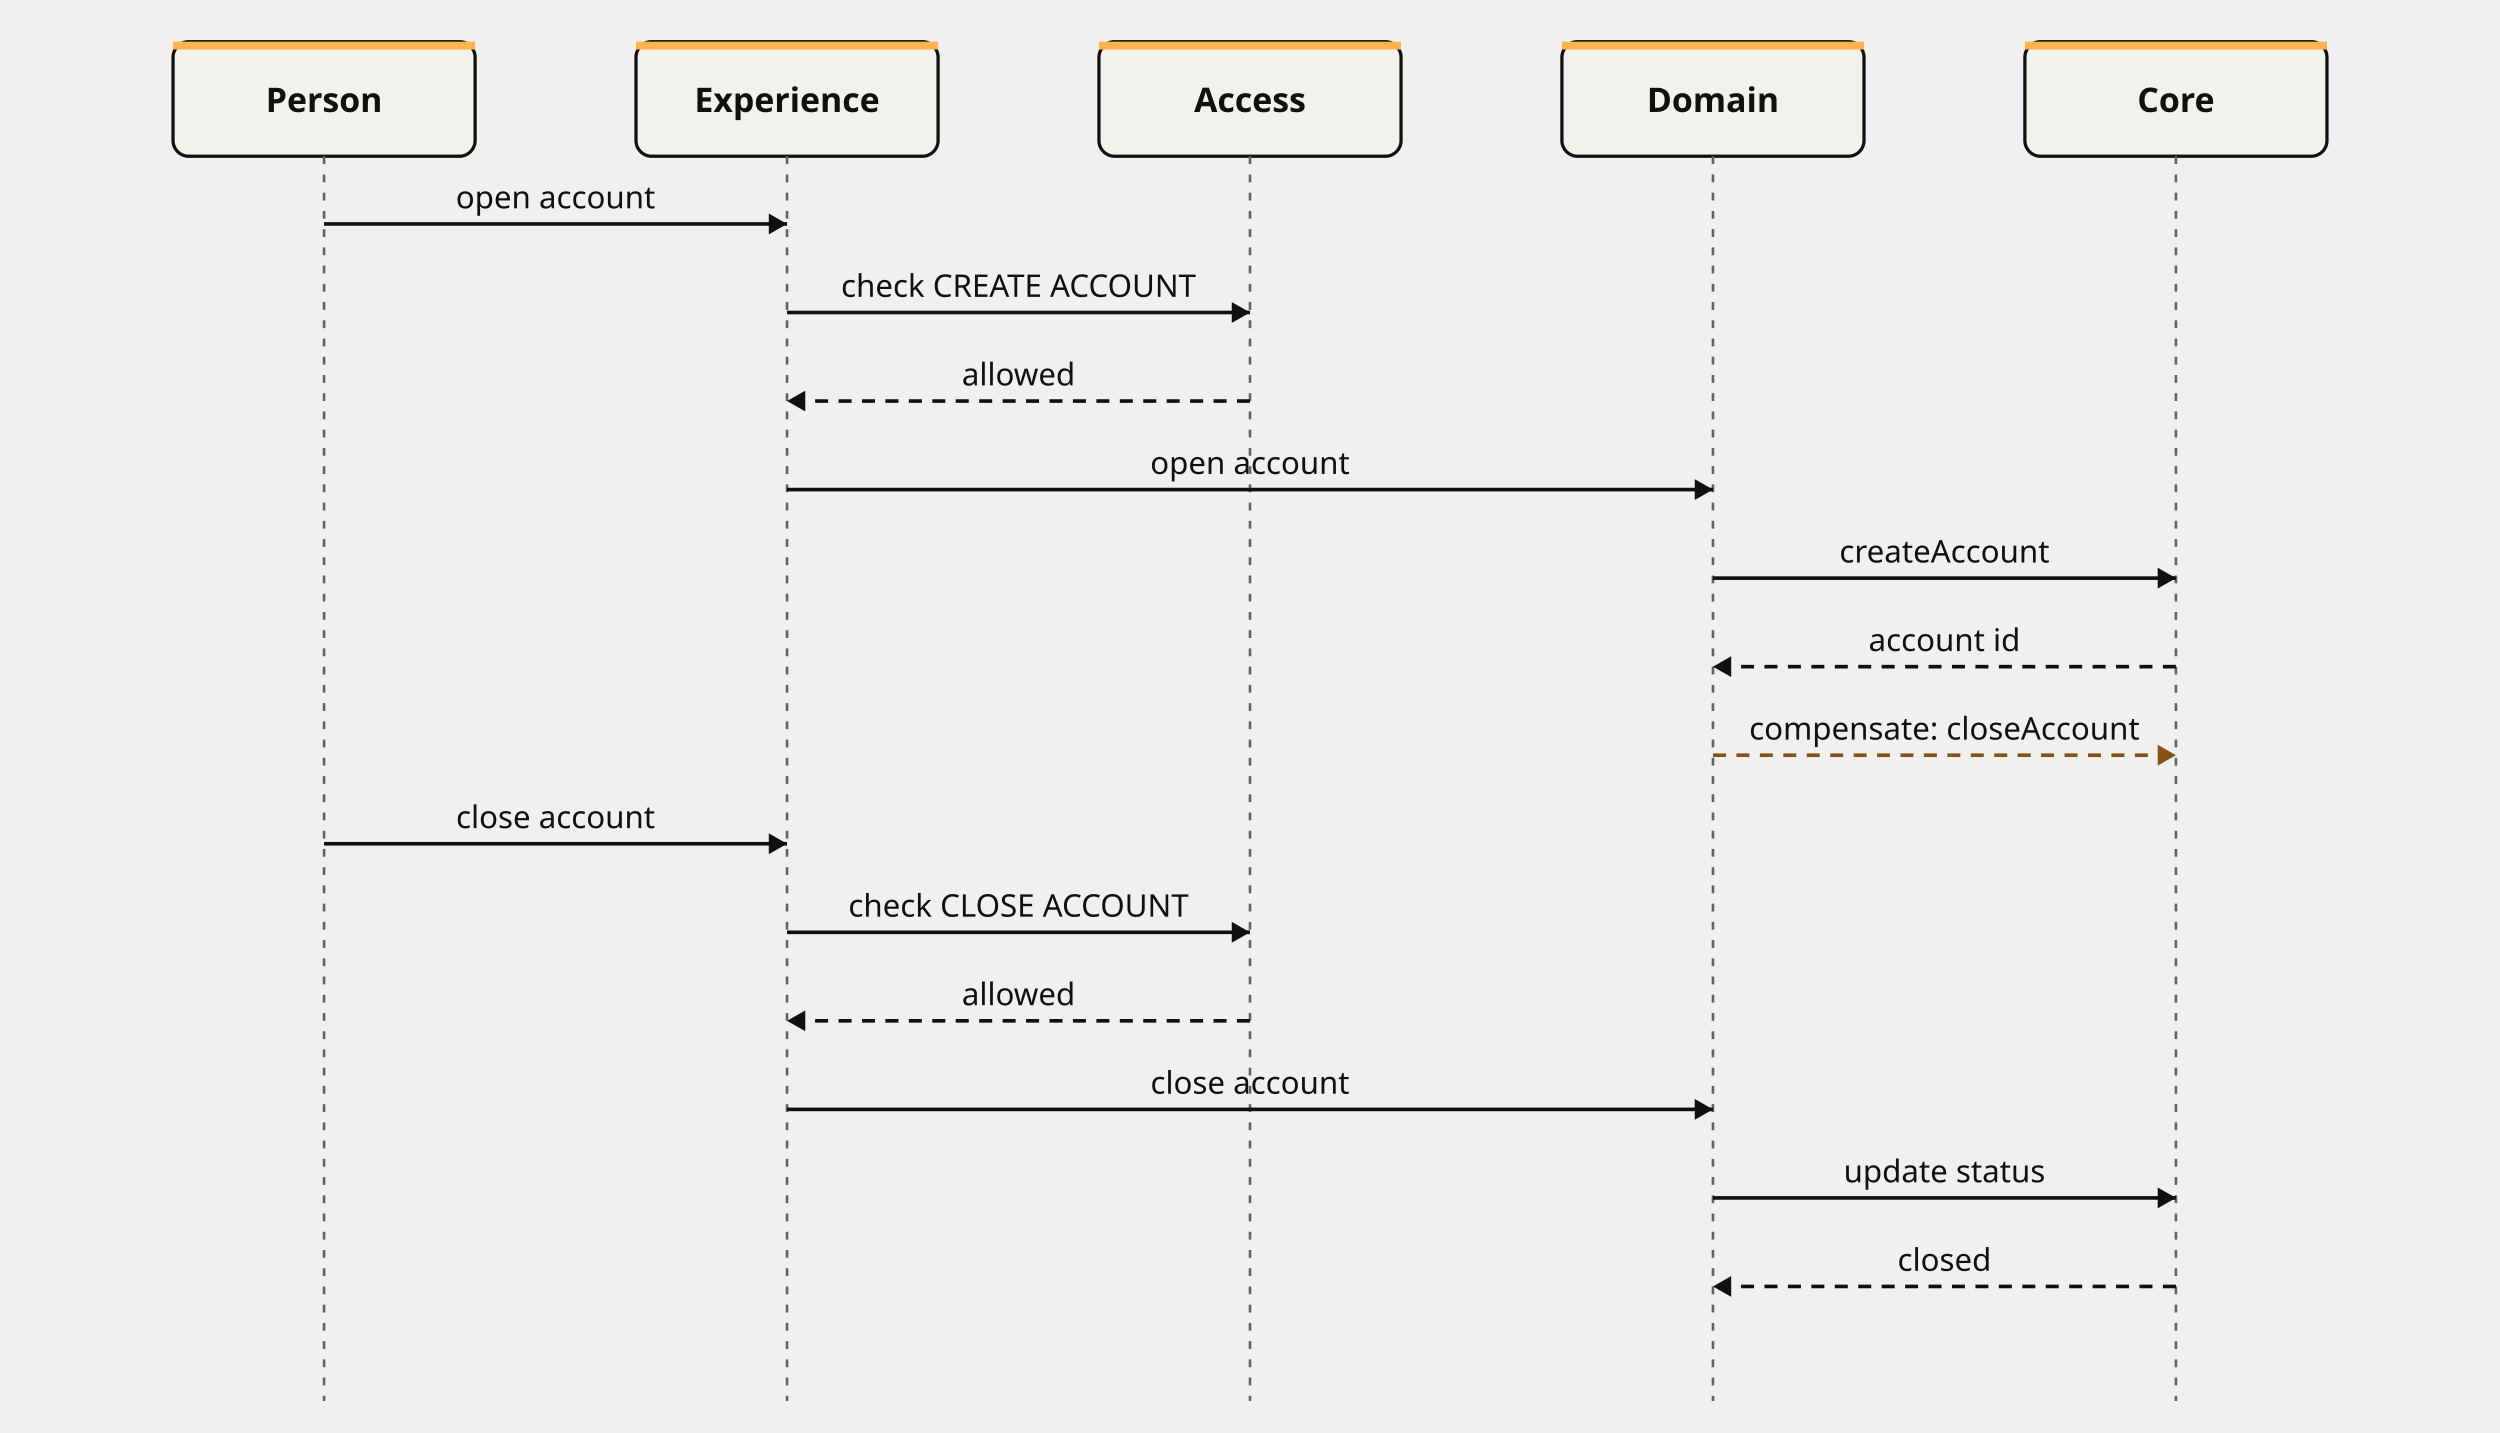
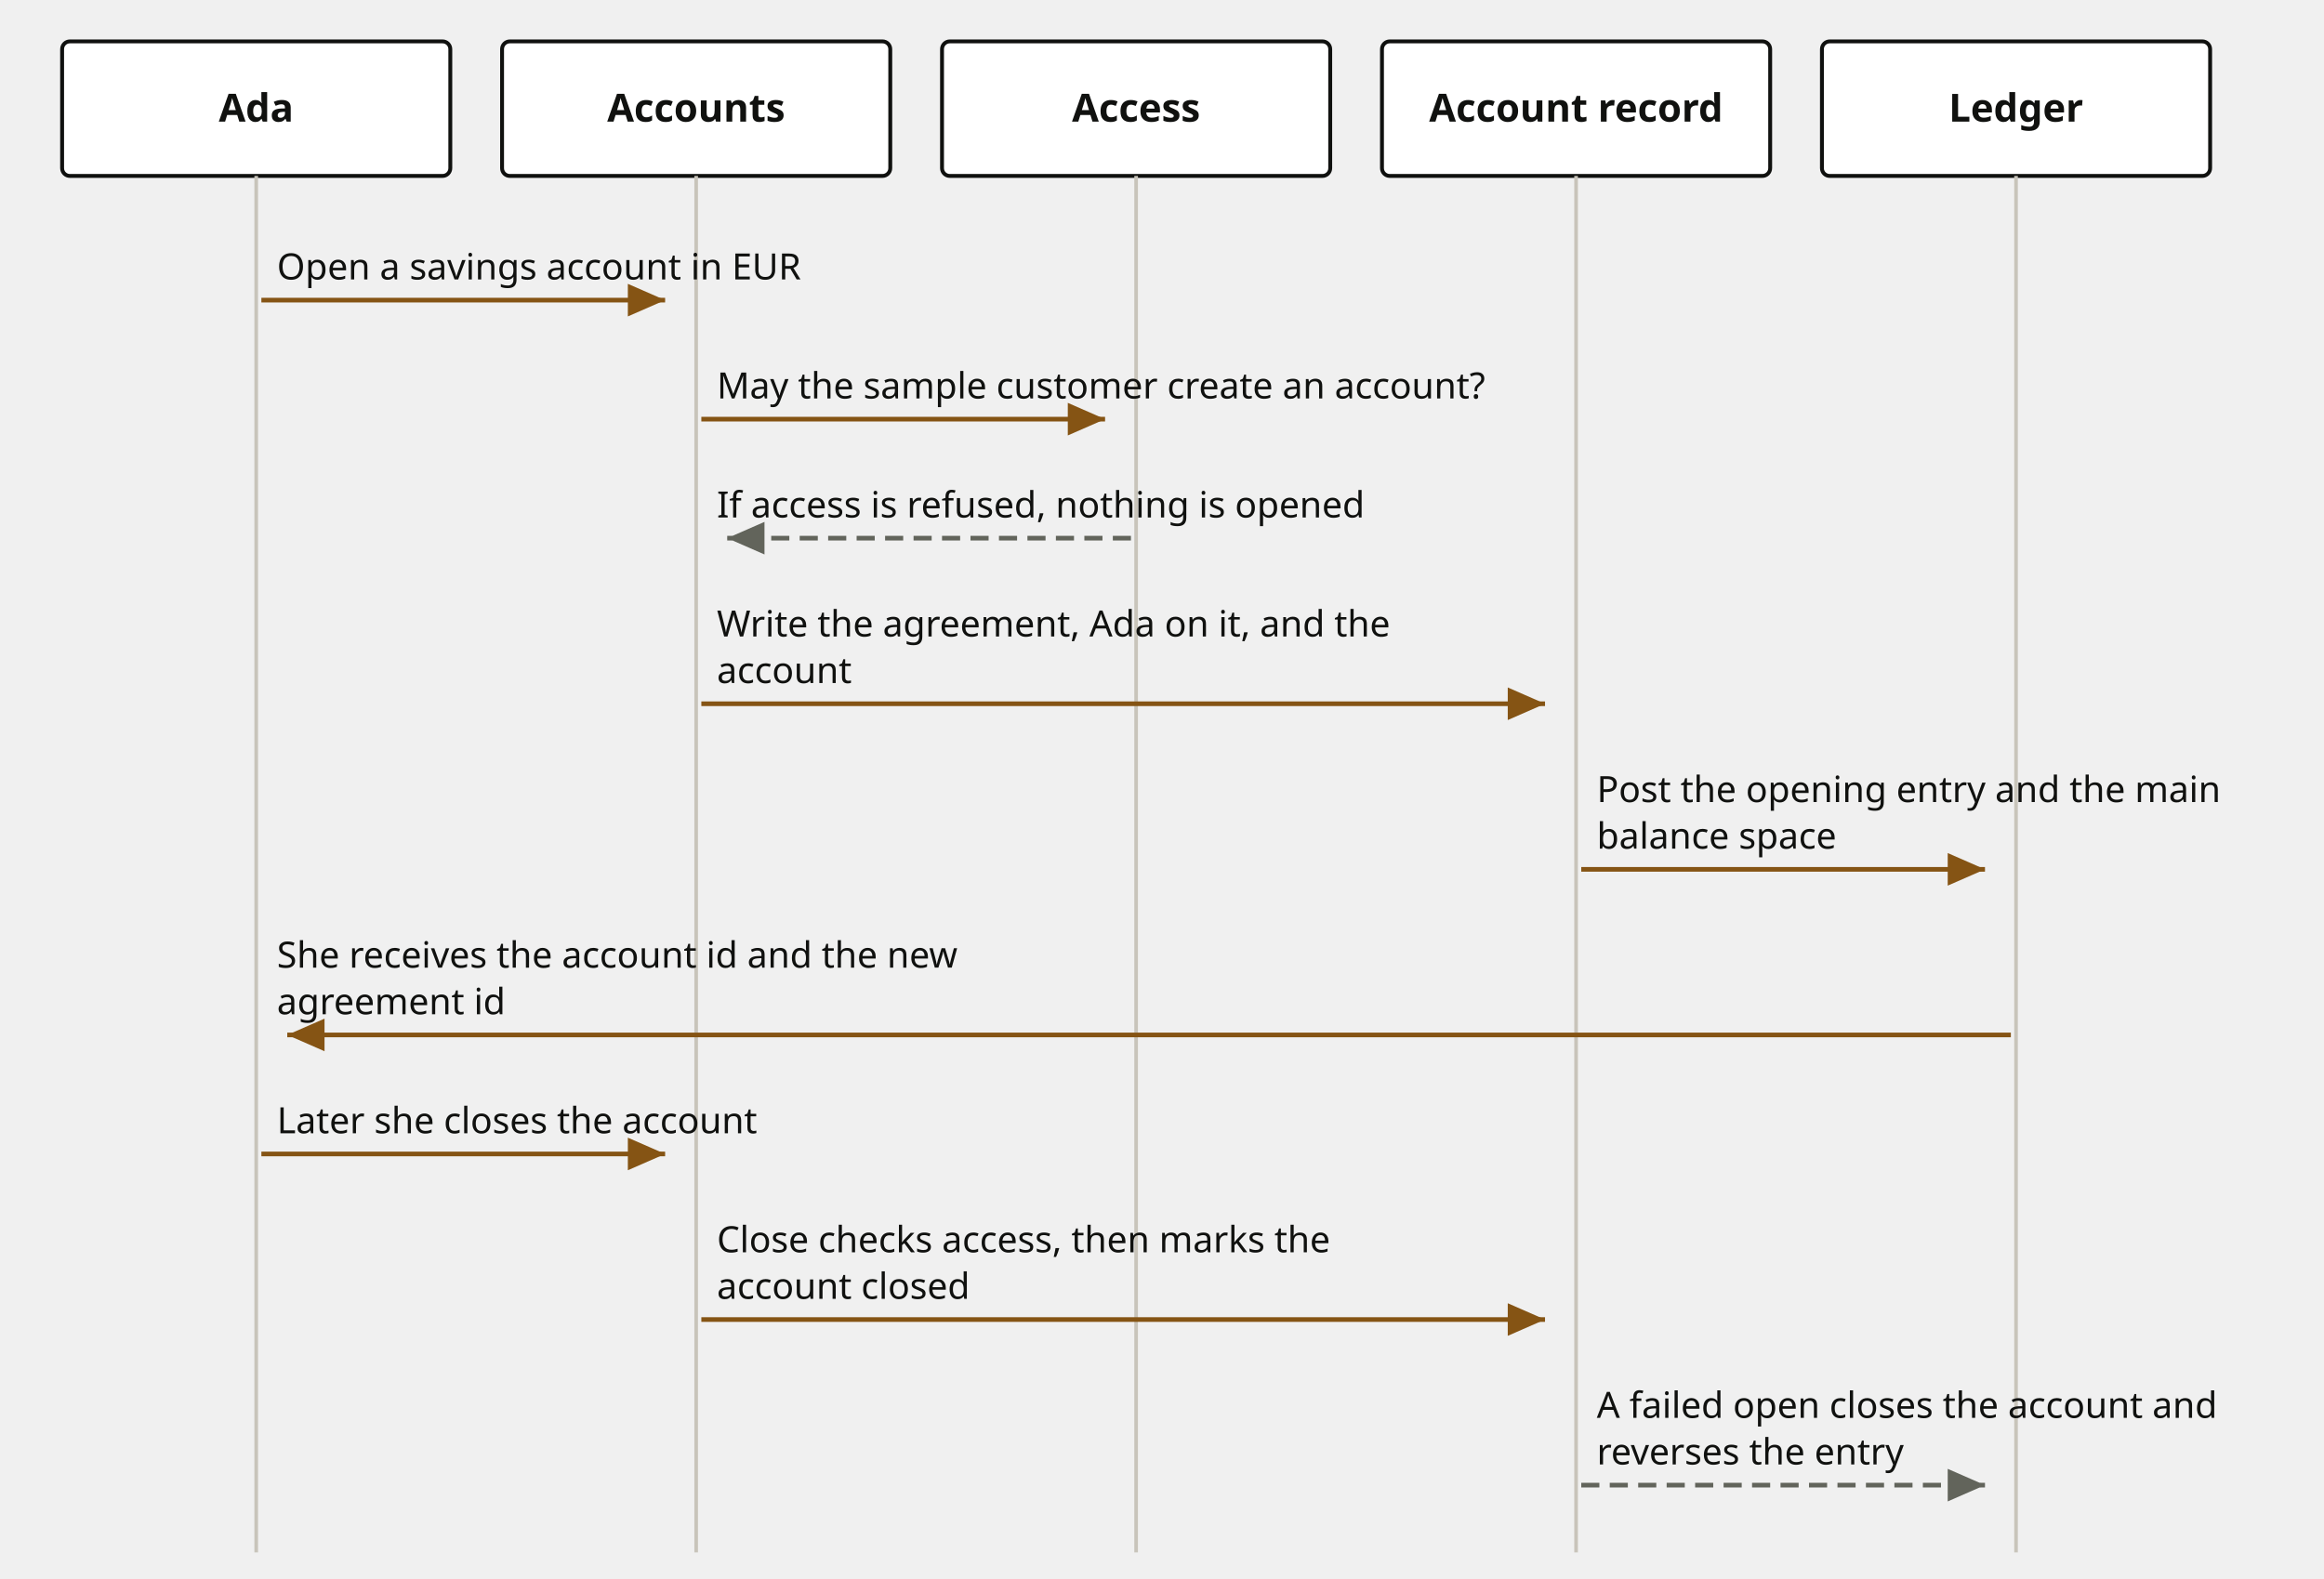
- <svg xmlns="http://www.w3.org/2000/svg" viewBox="0 0 960 550" role="img">
-   <style>text{font-family:Manrope,system-ui,sans-serif}</style>
-   <rect x="66.444" y="16" width="116" height="44" rx="6" fill="#f3f1eb" stroke="#10110f" stroke-width="1.25" />
-   <rect x="66.444" y="16" width="116" height="3" fill="#ffb34a" />
-   <text x="124.444" y="43" fill="#10110f" font-size="13" font-weight="700" text-anchor="middle">Person</text>
-   <line x1="124.444" y1="60" x2="124.444" y2="538" stroke="#62645b" stroke-width="1" stroke-dasharray="3 4" />
-   <rect x="244.222" y="16" width="116" height="44" rx="6" fill="#f3f1eb" stroke="#10110f" stroke-width="1.25" />
-   <rect x="244.222" y="16" width="116" height="3" fill="#ffb34a" />
-   <text x="302.222" y="43" fill="#10110f" font-size="13" font-weight="700" text-anchor="middle">Experience</text>
-   <line x1="302.222" y1="60" x2="302.222" y2="538" stroke="#62645b" stroke-width="1" stroke-dasharray="3 4" />
-   <rect x="422.0" y="16" width="116" height="44" rx="6" fill="#f3f1eb" stroke="#10110f" stroke-width="1.25" />
-   <rect x="422.0" y="16" width="116" height="3" fill="#ffb34a" />
-   <text x="480.0" y="43" fill="#10110f" font-size="13" font-weight="700" text-anchor="middle">Access</text>
-   <line x1="480.0" y1="60" x2="480.0" y2="538" stroke="#62645b" stroke-width="1" stroke-dasharray="3 4" />
-   <rect x="599.778" y="16" width="116" height="44" rx="6" fill="#f3f1eb" stroke="#10110f" stroke-width="1.25" />
-   <rect x="599.778" y="16" width="116" height="3" fill="#ffb34a" />
-   <text x="657.778" y="43" fill="#10110f" font-size="13" font-weight="700" text-anchor="middle">Domain</text>
-   <line x1="657.778" y1="60" x2="657.778" y2="538" stroke="#62645b" stroke-width="1" stroke-dasharray="3 4" />
-   <rect x="777.556" y="16" width="116" height="44" rx="6" fill="#f3f1eb" stroke="#10110f" stroke-width="1.25" />
-   <rect x="777.556" y="16" width="116" height="3" fill="#ffb34a" />
-   <text x="835.556" y="43" fill="#10110f" font-size="13" font-weight="700" text-anchor="middle">Core</text>
-   <line x1="835.556" y1="60" x2="835.556" y2="538" stroke="#62645b" stroke-width="1" stroke-dasharray="3 4" />
-   <line x1="124.444" y1="86" x2="302.222" y2="86" stroke="#10110f" stroke-width="1.4" />
-   <polygon points="302.222,86 295.222,82 295.222,90" fill="#10110f" />
-   <text x="213.333" y="80" fill="#10110f" font-size="12" text-anchor="middle">open account</text>
-   <line x1="302.222" y1="120" x2="480.0" y2="120" stroke="#10110f" stroke-width="1.4" />
-   <polygon points="480.0,120 473.0,116 473.0,124" fill="#10110f" />
-   <text x="391.111" y="114" fill="#10110f" font-size="12" text-anchor="middle">check CREATE ACCOUNT</text>
-   <line x1="480.0" y1="154" x2="302.222" y2="154" stroke="#10110f" stroke-width="1.4" stroke-dasharray="5 4" />
-   <polygon points="302.222,154 309.222,150 309.222,158" fill="#10110f" />
-   <text x="391.111" y="148" fill="#10110f" font-size="12" text-anchor="middle">allowed</text>
-   <line x1="302.222" y1="188" x2="657.778" y2="188" stroke="#10110f" stroke-width="1.4" />
-   <polygon points="657.778,188 650.778,184 650.778,192" fill="#10110f" />
-   <text x="480.0" y="182" fill="#10110f" font-size="12" text-anchor="middle">open account</text>
-   <line x1="657.778" y1="222" x2="835.556" y2="222" stroke="#10110f" stroke-width="1.4" />
-   <polygon points="835.556,222 828.556,218 828.556,226" fill="#10110f" />
-   <text x="746.667" y="216" fill="#10110f" font-size="12" text-anchor="middle">createAccount</text>
-   <line x1="835.556" y1="256" x2="657.778" y2="256" stroke="#10110f" stroke-width="1.4" stroke-dasharray="5 4" />
-   <polygon points="657.778,256 664.778,252 664.778,260" fill="#10110f" />
-   <text x="746.667" y="250" fill="#10110f" font-size="12" text-anchor="middle">account id</text>
-   <line x1="657.778" y1="290" x2="835.556" y2="290" stroke="#855414" stroke-width="1.4" stroke-dasharray="5 4" />
-   <polygon points="835.556,290 828.556,286 828.556,294" fill="#855414" />
-   <text x="746.667" y="284" fill="#10110f" font-size="12" text-anchor="middle">compensate: closeAccount</text>
-   <line x1="124.444" y1="324" x2="302.222" y2="324" stroke="#10110f" stroke-width="1.4" />
-   <polygon points="302.222,324 295.222,320 295.222,328" fill="#10110f" />
-   <text x="213.333" y="318" fill="#10110f" font-size="12" text-anchor="middle">close account</text>
-   <line x1="302.222" y1="358" x2="480.0" y2="358" stroke="#10110f" stroke-width="1.4" />
-   <polygon points="480.0,358 473.0,354 473.0,362" fill="#10110f" />
-   <text x="391.111" y="352" fill="#10110f" font-size="12" text-anchor="middle">check CLOSE ACCOUNT</text>
-   <line x1="480.0" y1="392" x2="302.222" y2="392" stroke="#10110f" stroke-width="1.4" stroke-dasharray="5 4" />
-   <polygon points="302.222,392 309.222,388 309.222,396" fill="#10110f" />
-   <text x="391.111" y="386" fill="#10110f" font-size="12" text-anchor="middle">allowed</text>
-   <line x1="302.222" y1="426" x2="657.778" y2="426" stroke="#10110f" stroke-width="1.4" />
-   <polygon points="657.778,426 650.778,422 650.778,430" fill="#10110f" />
-   <text x="480.0" y="420" fill="#10110f" font-size="12" text-anchor="middle">close account</text>
-   <line x1="657.778" y1="460" x2="835.556" y2="460" stroke="#10110f" stroke-width="1.4" />
-   <polygon points="835.556,460 828.556,456 828.556,464" fill="#10110f" />
-   <text x="746.667" y="454" fill="#10110f" font-size="12" text-anchor="middle">update status</text>
-   <line x1="835.556" y1="494" x2="657.778" y2="494" stroke="#10110f" stroke-width="1.4" stroke-dasharray="5 4" />
-   <polygon points="657.778,494 664.778,490 664.778,498" fill="#10110f" />
-   <text x="746.667" y="488" fill="#10110f" font-size="12" text-anchor="middle">closed</text>
+ <svg xmlns="http://www.w3.org/2000/svg" viewBox="0 0 898 610" width="898" height="610" role="img">
+   <style>text{font-family:Manrope,system-ui,sans-serif;fill:#10110f}.box{fill:#fff;stroke:#10110f;stroke-width:1.5}.life{stroke:#c8c4ba;stroke-width:1.4}.arr{stroke:#855414;stroke-width:1.8;fill:none}.dash{stroke:#62645b;stroke-width:1.8;fill:none;stroke-dasharray:7 4}.name{font-size:15px;font-weight:700}.lab{font-size:14px}</style>
+   <defs>
+     <marker id="ah" markerWidth="9" markerHeight="9" refX="8" refY="3.5" orient="auto">
+       <path d="M0,0 L8,3.5 L0,7 Z" fill="#855414" />
+     </marker>
+     <marker id="dh" markerWidth="9" markerHeight="9" refX="8" refY="3.5" orient="auto">
+       <path d="M0,0 L8,3.5 L0,7 Z" fill="#62645b" />
+     </marker>
+   </defs>
+   <rect class="box" x="24" y="16" width="150" height="52" rx="3" />
+   <text class="name" x="99.0" y="47.0" text-anchor="middle">Ada</text>
+   <line class="life" x1="99.0" y1="68" x2="99.0" y2="600" />
+   <rect class="box" x="194" y="16" width="150" height="52" rx="3" />
+   <text class="name" x="269.0" y="47.0" text-anchor="middle">Accounts</text>
+   <line class="life" x1="269.0" y1="68" x2="269.0" y2="600" />
+   <rect class="box" x="364" y="16" width="150" height="52" rx="3" />
+   <text class="name" x="439.0" y="47.0" text-anchor="middle">Access</text>
+   <line class="life" x1="439.0" y1="68" x2="439.0" y2="600" />
+   <rect class="box" x="534" y="16" width="150" height="52" rx="3" />
+   <text class="name" x="609.0" y="47.0" text-anchor="middle">Account record</text>
+   <line class="life" x1="609.0" y1="68" x2="609.0" y2="600" />
+   <rect class="box" x="704" y="16" width="150" height="52" rx="3" />
+   <text class="name" x="779.0" y="47.0" text-anchor="middle">Ledger</text>
+   <line class="life" x1="779.0" y1="68" x2="779.0" y2="600" />
+   <text class="lab" x="107.0" y="108">Open a savings account in EUR</text>
+   <line class="arr" x1="101.0" y1="116" x2="257.0" y2="116" marker-end="url(#ah)" />
+   <text class="lab" x="277.0" y="154">May the sample customer create an account?</text>
+   <line class="arr" x1="271.0" y1="162" x2="427.0" y2="162" marker-end="url(#ah)" />
+   <text class="lab" x="277.0" y="200">If access is refused, nothing is opened</text>
+   <line class="dash" x1="437.0" y1="208" x2="281.0" y2="208" marker-end="url(#dh)" />
+   <text class="lab" x="277.0" y="246">Write the agreement, Ada on it, and the</text>
+   <text class="lab" x="277.0" y="264">account</text>
+   <line class="arr" x1="271.0" y1="272" x2="597.0" y2="272" marker-end="url(#ah)" />
+   <text class="lab" x="617.0" y="310">Post the opening entry and the main</text>
+   <text class="lab" x="617.0" y="328">balance space</text>
+   <line class="arr" x1="611.0" y1="336" x2="767.0" y2="336" marker-end="url(#ah)" />
+   <text class="lab" x="107.0" y="374">She receives the account id and the new</text>
+   <text class="lab" x="107.0" y="392">agreement id</text>
+   <line class="arr" x1="777.0" y1="400" x2="111.0" y2="400" marker-end="url(#ah)" />
+   <text class="lab" x="107.0" y="438">Later she closes the account</text>
+   <line class="arr" x1="101.0" y1="446" x2="257.0" y2="446" marker-end="url(#ah)" />
+   <text class="lab" x="277.0" y="484">Close checks access, then marks the</text>
+   <text class="lab" x="277.0" y="502">account closed</text>
+   <line class="arr" x1="271.0" y1="510" x2="597.0" y2="510" marker-end="url(#ah)" />
+   <text class="lab" x="617.0" y="548">A failed open closes the account and</text>
+   <text class="lab" x="617.0" y="566">reverses the entry</text>
+   <line class="dash" x1="611.0" y1="574" x2="767.0" y2="574" marker-end="url(#dh)" />
</svg>
